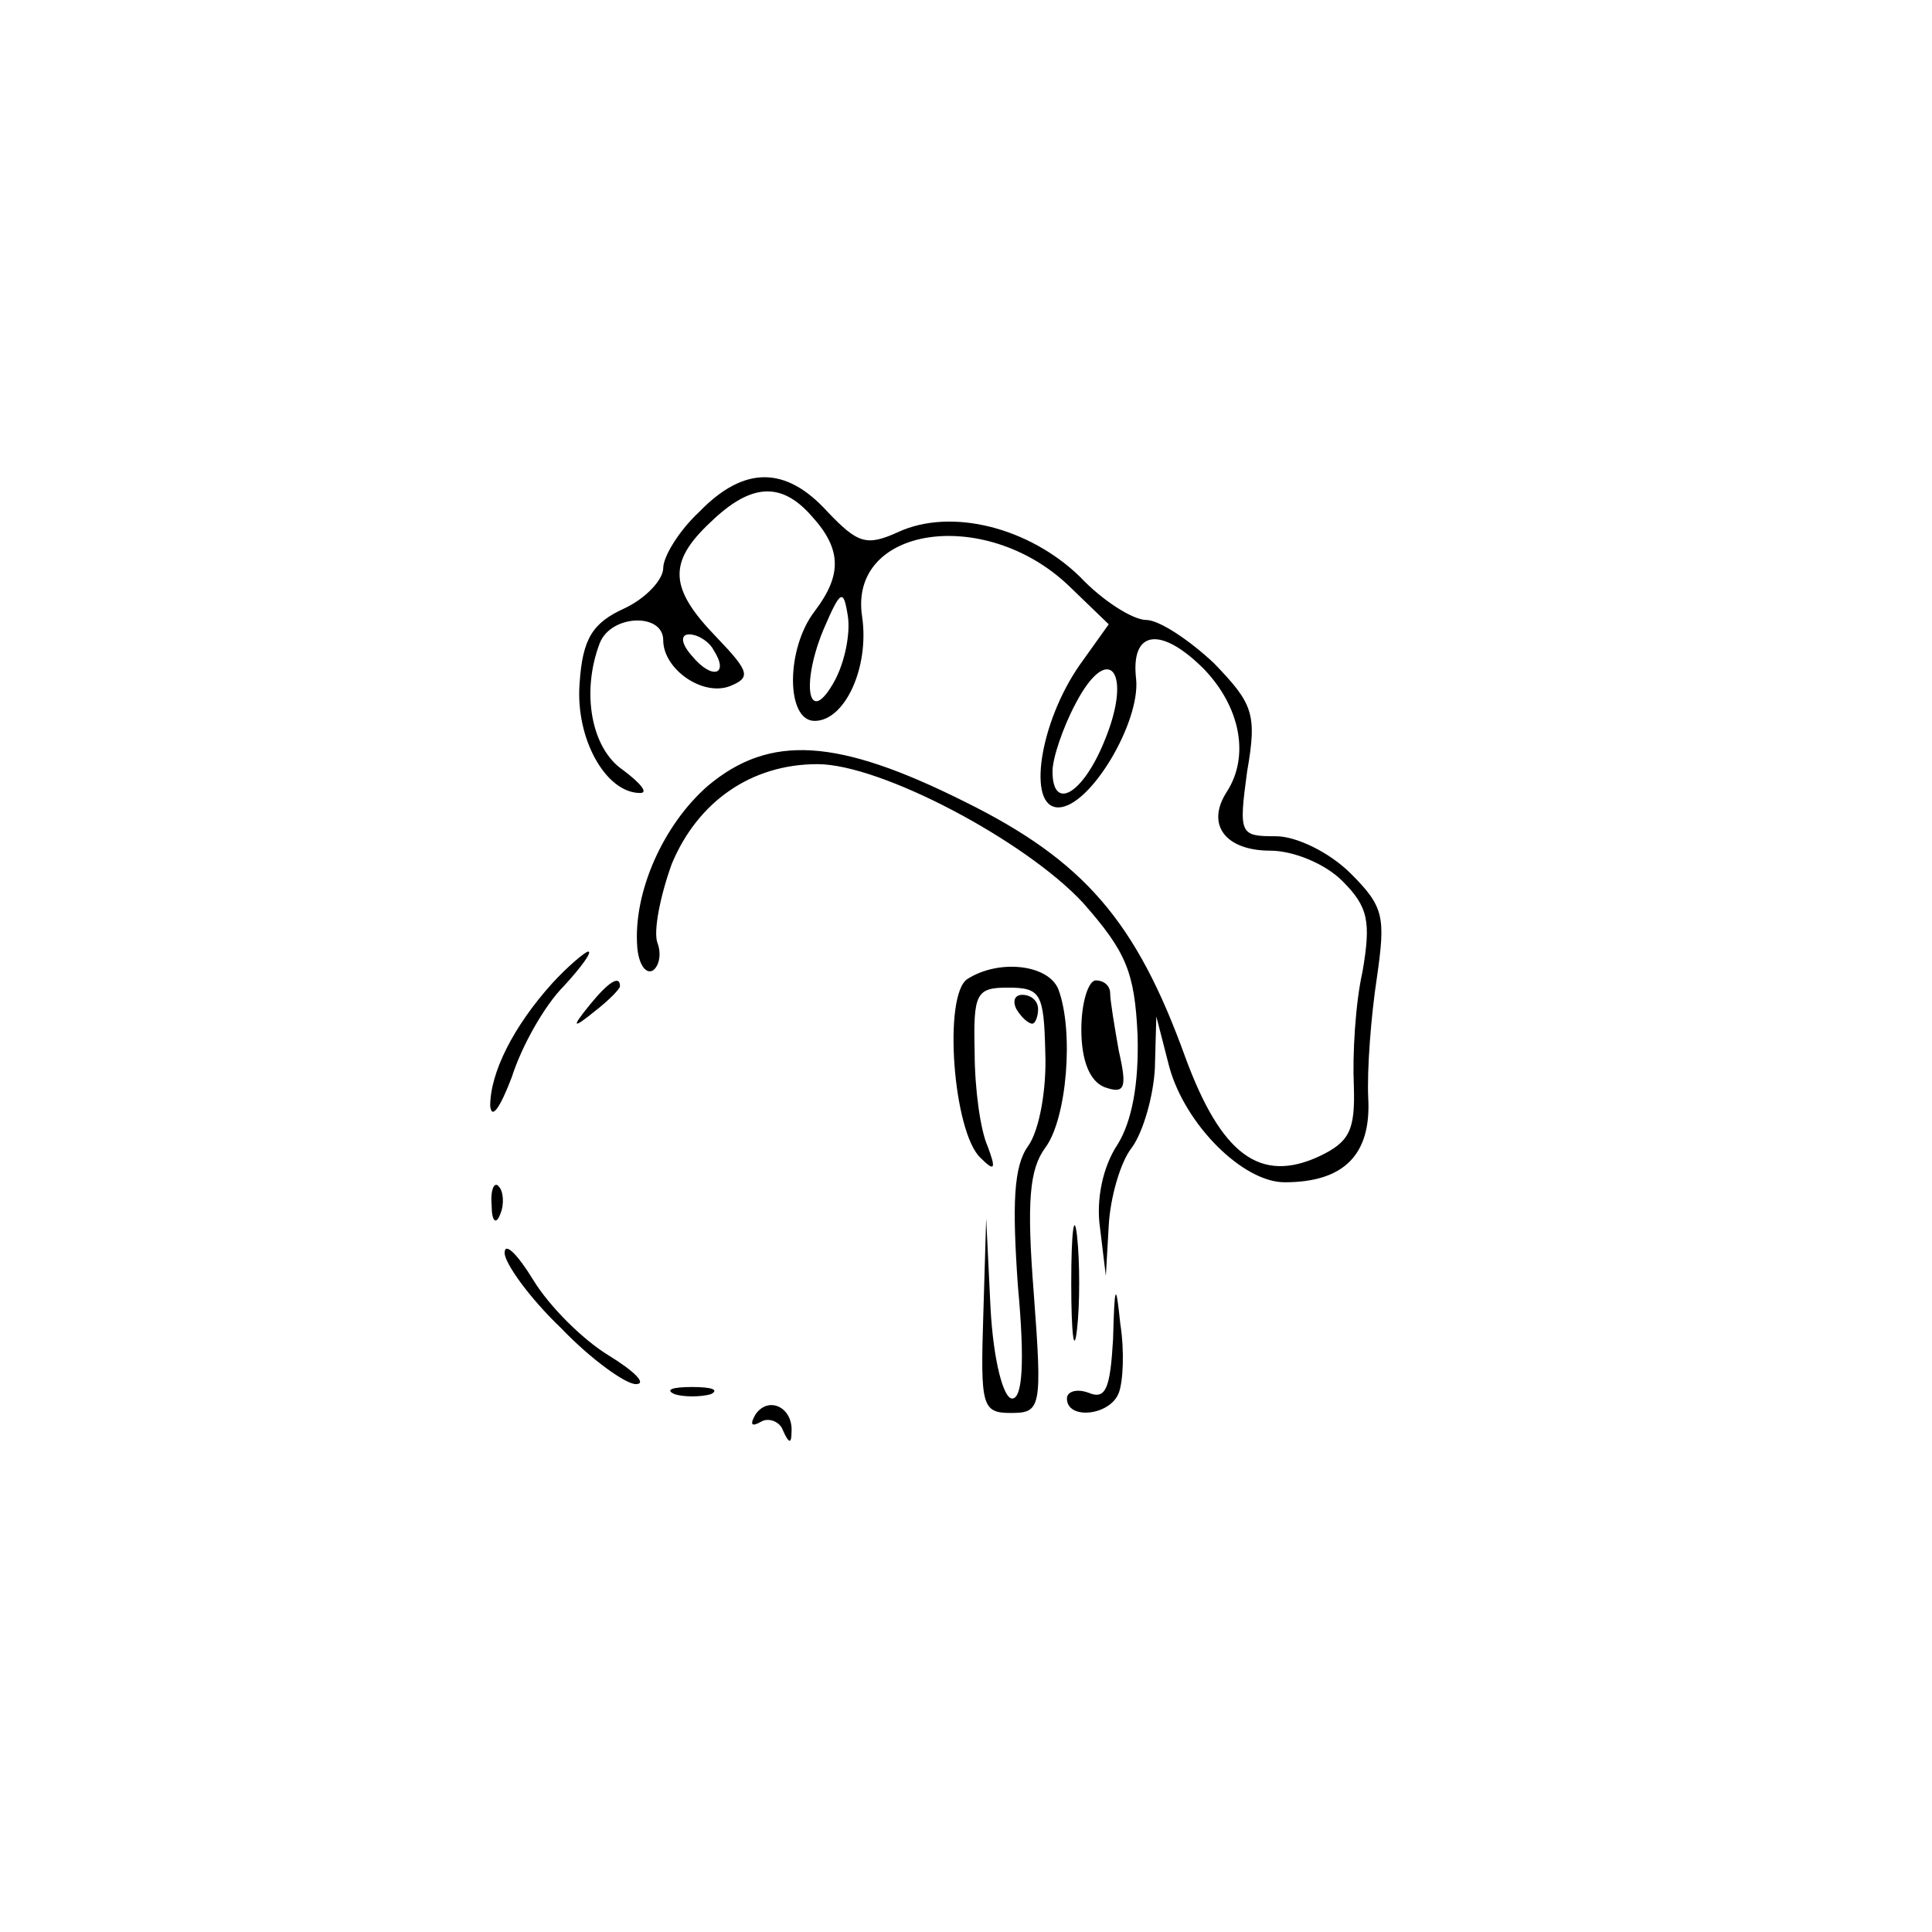
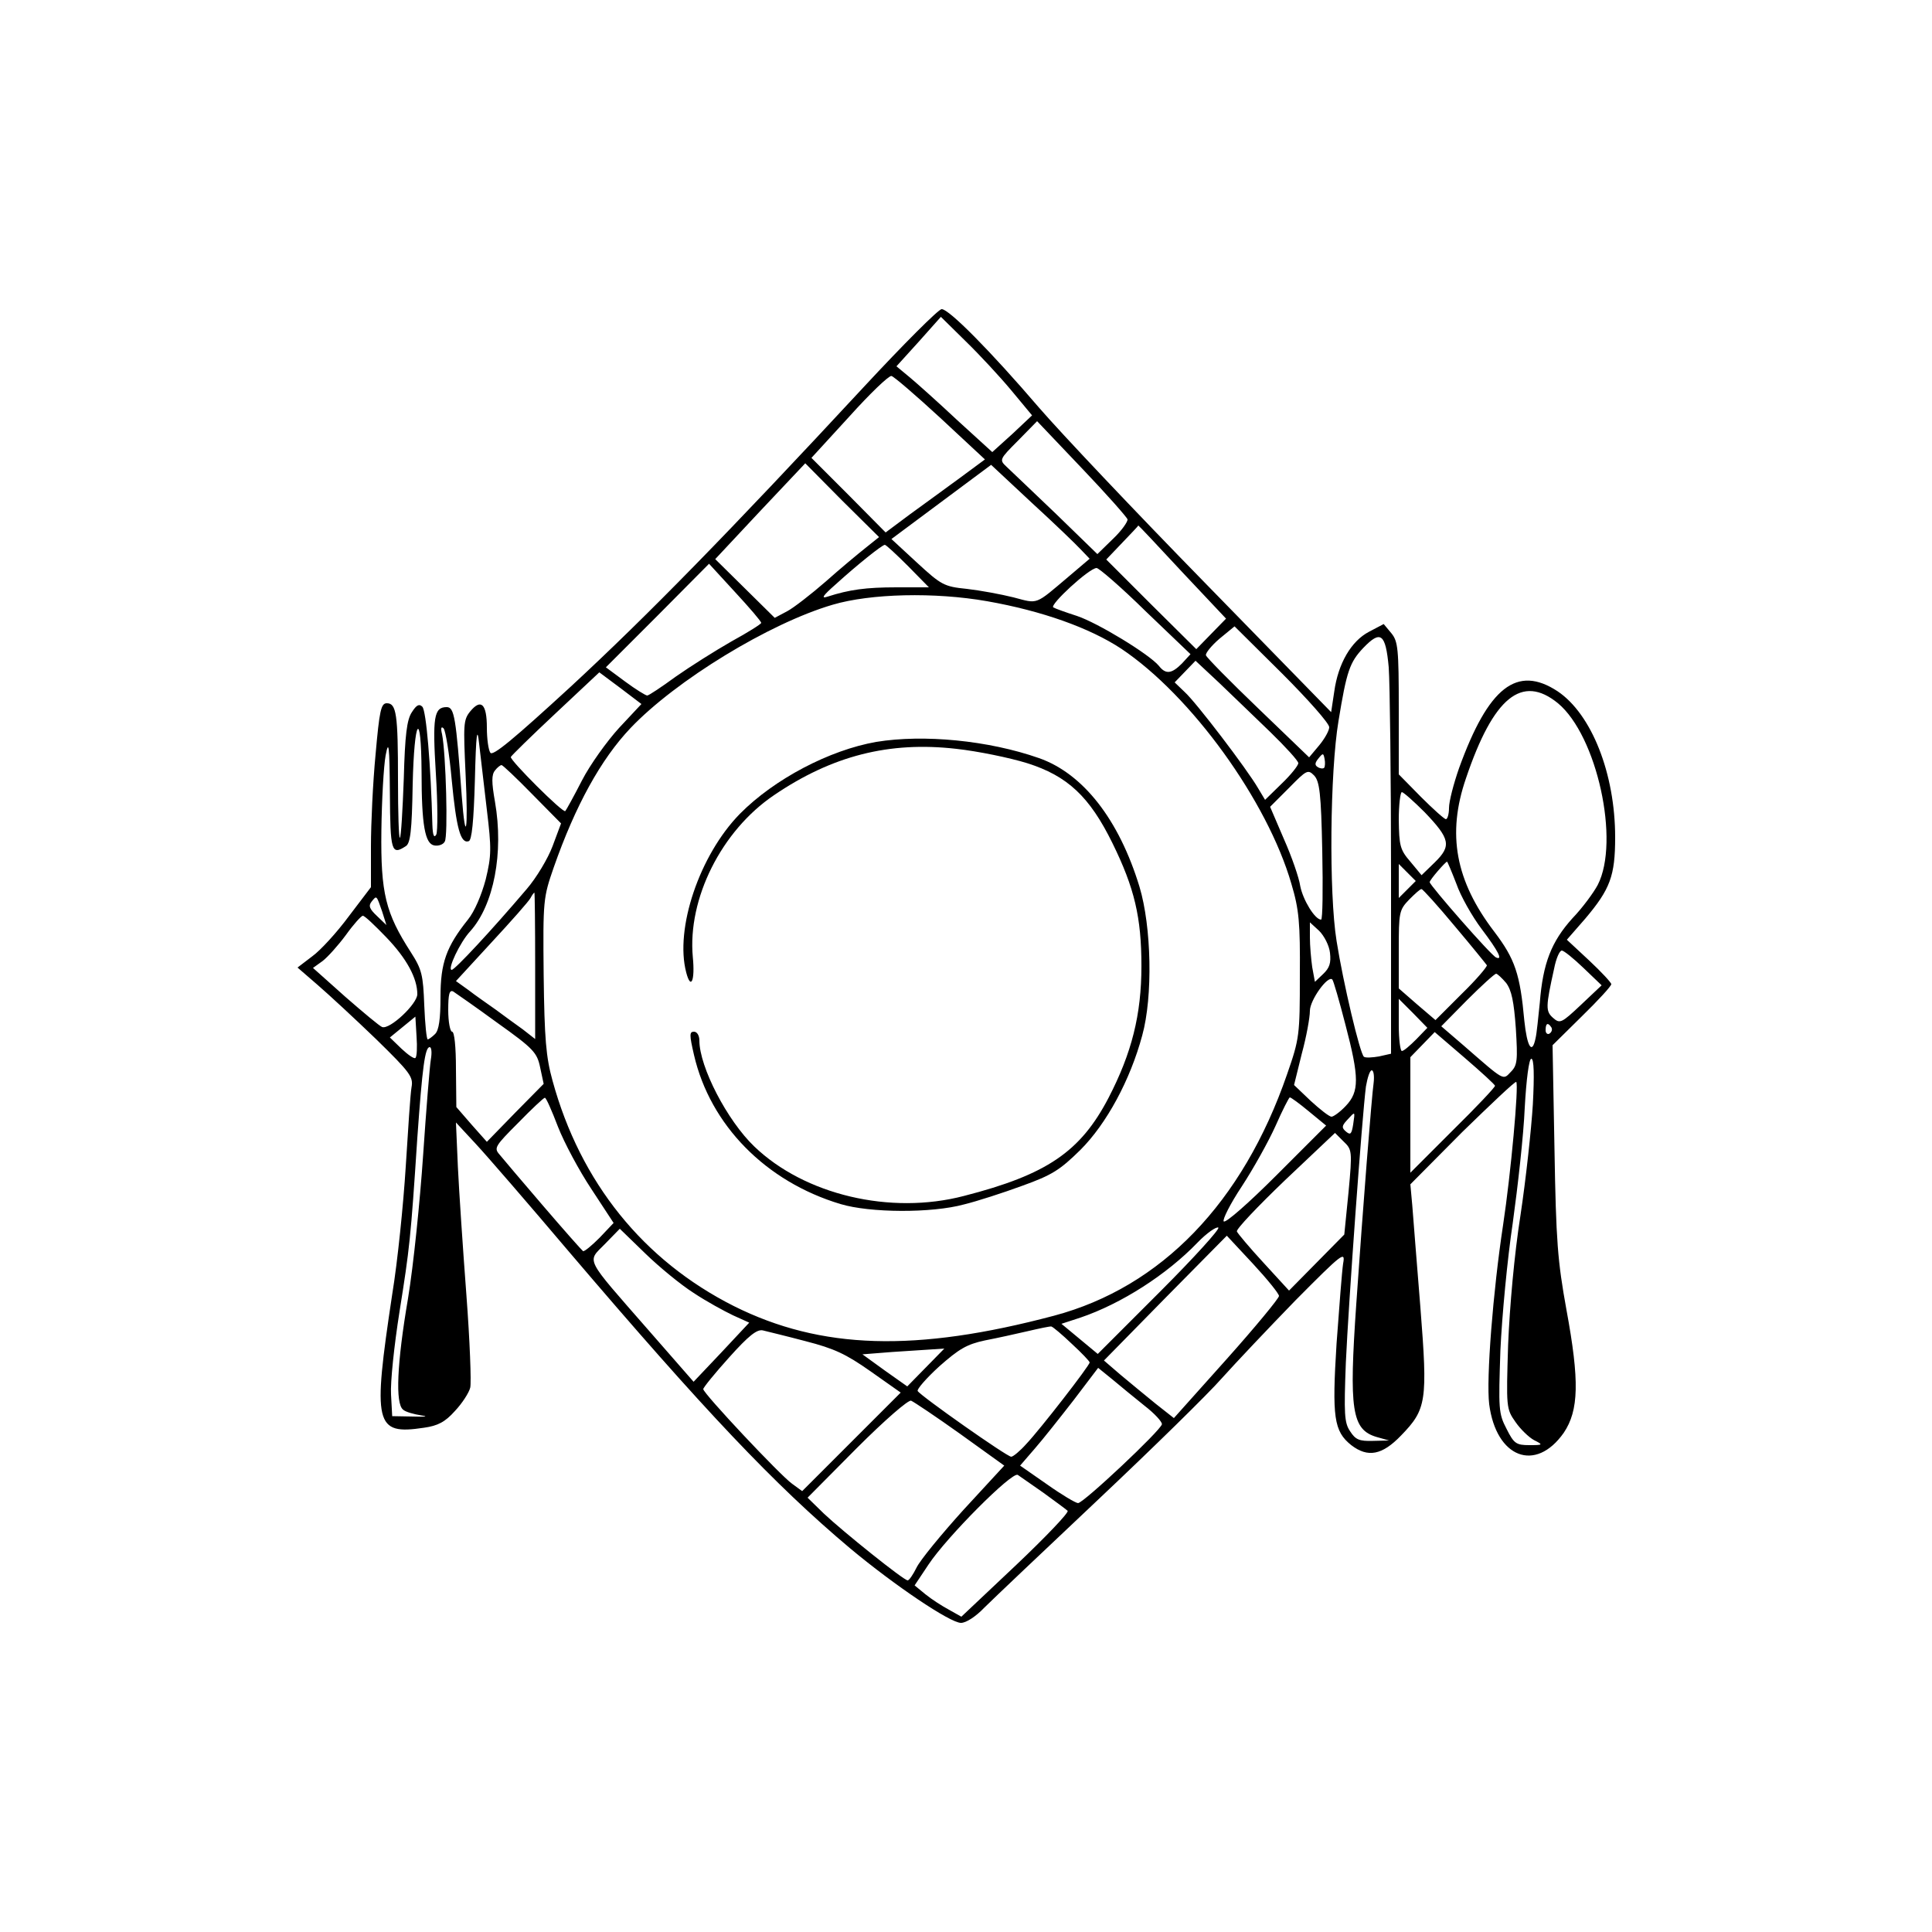
- <svg xmlns="http://www.w3.org/2000/svg" version="1.0" width="134pt" height="134pt" viewBox="0 0 134 134" preserveAspectRatio="xMidYMid meet">
-   <g transform="translate(0,134) scale(0.1,-0.1)" fill="#000000" stroke="none">
-     <path d="M485 985 c-14 -13 -25 -31 -25 -39 0 -8 -12 -21 -27 -28 -22 -10 -29 -21 -31 -52 -3 -38 18 -76 42 -76 6 0 0 7 -12 16 -22 15 -29 54 -16 88 8 20 44 21 44 2 0 -20 27 -39 46 -32 15 6 14 10 -9 34 -33 34 -34 52 -4 80 28 27 49 28 70 4 21 -23 21 -41 2 -66 -20 -26 -20 -76 0 -76 21 0 38 37 33 72 -10 63 85 77 143 22 l28 -27 -20 -28 c-28 -40 -37 -99 -15 -99 22 0 57 59 54 89 -4 34 17 37 47 7 25 -26 32 -60 16 -85 -15 -23 -1 -41 30 -41 16 0 38 -9 50 -21 18 -18 20 -28 14 -63 -5 -22 -7 -58 -6 -79 1 -31 -3 -39 -24 -49 -41 -19 -68 1 -93 69 -34 94 -70 136 -153 177 -88 44 -135 47 -178 11 -31 -27 -52 -74 -49 -112 1 -12 6 -19 11 -16 4 3 6 11 3 19 -3 8 2 33 10 55 18 43 55 69 101 69 44 0 144 -53 184 -96 30 -34 36 -48 38 -92 1 -34 -4 -60 -14 -76 -10 -15 -15 -38 -12 -58 l4 -33 2 35 c1 19 8 44 16 54 8 11 15 36 16 55 l1 36 9 -35 c11 -40 51 -80 80 -80 41 0 60 19 58 58 -1 20 2 58 6 84 6 42 5 49 -18 72 -15 15 -38 26 -52 26 -25 0 -26 1 -20 45 7 40 4 47 -23 75 -17 16 -38 30 -47 30 -9 0 -30 13 -46 30 -35 34 -89 48 -126 31 -22 -10 -28 -8 -49 14 -29 32 -58 32 -89 0z m94 -117 c-18 -33 -24 -4 -8 35 12 28 14 29 17 10 2 -12 -2 -32 -9 -45z m-84 21 c11 -17 -1 -21 -15 -4 -8 9 -8 15 -2 15 6 0 14 -5 17 -11z m271 -63 c-15 -37 -36 -49 -36 -21 0 9 7 30 16 47 23 44 40 22 20 -26z" />
-     <path d="M383 658 c-27 -30 -43 -62 -43 -85 1 -10 7 -1 15 20 7 22 23 50 36 63 12 13 20 24 17 24 -2 0 -14 -10 -25 -22z" />
-     <path d="M671 661 c-17 -11 -10 -106 9 -124 10 -10 11 -8 5 8 -5 11 -9 40 -9 65 -1 41 1 45 23 45 23 0 25 -4 26 -45 1 -25 -4 -54 -12 -65 -10 -14 -11 -40 -7 -97 5 -54 3 -78 -4 -78 -6 0 -13 26 -15 63 l-3 62 -2 -67 c-2 -63 -1 -68 19 -68 21 0 22 3 16 83 -5 64 -3 86 8 101 15 20 20 81 9 110 -7 17 -41 21 -63 7z" />
-     <path d="M409 643 c-13 -16 -12 -17 4 -4 9 7 17 15 17 17 0 8 -8 3 -21 -13z" />
-     <path d="M750 626 c0 -22 6 -36 16 -40 14 -5 16 -1 10 25 -3 17 -6 35 -6 40 0 5 -4 9 -10 9 -5 0 -10 -15 -10 -34z" />
-     <path d="M705 640 c3 -5 8 -10 11 -10 2 0 4 5 4 10 0 6 -5 10 -11 10 -5 0 -7 -4 -4 -10z" />
-     <path d="M341 504 c0 -11 3 -14 6 -6 3 7 2 16 -1 19 -3 4 -6 -2 -5 -13z" />
-     <path d="M743 450 c0 -36 2 -50 4 -32 2 17 2 47 0 65 -2 17 -4 3 -4 -33z" />
-     <path d="M350 471 c0 -7 17 -31 39 -52 21 -22 45 -39 52 -39 8 0 -1 9 -19 20 -18 11 -41 34 -52 52 -11 18 -20 27 -20 19z" />
-     <path d="M772 411 c-2 -34 -5 -42 -17 -37 -8 3 -15 1 -15 -4 0 -15 30 -12 36 4 3 8 4 29 1 48 -3 29 -4 28 -5 -11z" />
-     <path d="M468 373 c6 -2 18 -2 25 0 6 3 1 5 -13 5 -14 0 -19 -2 -12 -5z" />
-     <path d="M524 359 c-4 -7 -3 -9 4 -5 5 3 13 0 15 -6 4 -9 6 -10 6 -1 1 17 -16 25 -25 12z" />
+ <svg xmlns="http://www.w3.org/2000/svg" version="1.0" width="500pt" height="500pt" viewBox="0 0 500 500" preserveAspectRatio="xMidYMid meet">
+   <g transform="translate(0,500) scale(0.1,-0.1)" fill="#000000" stroke="none">
+     <path d="M2235 3998 c-349 -376 -559 -591 -759 -776 -146 -134 -201 -180 -207 -170 -5 7 -9 36 -9 65 0 61 -15 76 -43 42 -18 -22 -18 -34 -12 -164 7 -145 0 -186 -10 -55 -15 203 -19 230 -39 230 -33 0 -37 -26 -28 -172 5 -79 5 -150 1 -158 -6 -10 -9 -1 -10 25 -4 155 -16 296 -26 306 -8 8 -15 5 -27 -14 -13 -19 -18 -59 -21 -172 -3 -81 -7 -150 -10 -153 -3 -3 -5 64 -5 149 0 171 -4 199 -29 199 -15 0 -19 -19 -29 -132 -7 -73 -12 -180 -12 -238 l0 -106 -57 -75 c-31 -42 -74 -89 -95 -104 l-38 -29 52 -45 c29 -25 97 -88 151 -140 89 -87 97 -98 92 -125 -3 -17 -9 -110 -15 -206 -6 -96 -21 -245 -35 -330 -51 -338 -45 -364 82 -345 36 5 55 15 80 43 19 20 37 48 40 61 3 13 -1 121 -10 240 -9 119 -19 268 -22 331 l-5 115 51 -55 c28 -30 137 -156 242 -280 351 -412 532 -603 727 -767 115 -96 259 -193 287 -193 13 0 38 16 60 39 21 21 154 147 295 280 141 133 285 274 320 314 35 39 121 130 191 202 122 123 129 128 123 95 -3 -19 -10 -112 -17 -207 -12 -191 -7 -227 38 -263 43 -33 80 -26 129 25 66 68 69 89 50 331 -9 115 -19 234 -21 264 l-5 55 134 135 c75 73 137 132 140 130 7 -8 -14 -238 -34 -370 -26 -171 -44 -398 -36 -464 18 -139 120 -178 193 -74 39 58 41 134 7 318 -23 127 -27 178 -31 415 l-5 270 76 75 c42 41 76 78 76 83 0 4 -26 32 -57 61 l-58 54 48 55 c64 76 77 110 77 210 0 165 -61 319 -149 378 -105 69 -179 11 -255 -199 -14 -40 -26 -86 -26 -103 0 -16 -4 -29 -8 -29 -4 0 -33 26 -65 58 l-57 58 0 171 c0 154 -2 173 -19 194 l-20 24 -38 -20 c-46 -24 -80 -82 -90 -155 l-8 -53 -326 334 c-180 184 -373 388 -430 454 -126 147 -233 255 -252 255 -8 0 -99 -91 -202 -202z m382 -8 l54 -65 -51 -48 -52 -47 -90 82 c-49 46 -105 96 -123 111 l-35 29 58 64 57 64 64 -63 c35 -34 88 -91 118 -127z m-183 -72 l115 -107 -65 -48 c-36 -26 -94 -69 -129 -94 l-63 -47 -96 97 -96 96 98 107 c53 59 102 106 109 105 6 -1 63 -50 127 -109z m484 -262 c1 -6 -15 -29 -37 -50 l-41 -40 -107 104 c-60 57 -117 112 -128 122 -19 18 -19 19 30 68 l49 50 116 -122 c63 -66 116 -126 118 -132z m-678 -74 c-19 -15 -66 -54 -103 -87 -38 -33 -83 -68 -100 -77 l-32 -17 -77 76 -77 76 116 124 117 124 95 -96 96 -95 -35 -28z m557 -4 l23 -24 -53 -45 c-90 -76 -79 -72 -144 -55 -32 8 -86 18 -121 22 -59 6 -66 10 -129 68 l-66 61 129 96 129 96 105 -98 c58 -53 115 -108 127 -121z m263 -59 l113 -120 -39 -40 -38 -39 -117 116 -116 116 41 43 c23 24 42 44 42 45 1 0 52 -54 114 -121z m-710 16 l54 -55 -84 0 c-79 0 -122 -6 -178 -24 -18 -6 -13 2 20 31 56 51 121 103 128 103 3 0 30 -25 60 -55z m-380 -147 c0 -3 -35 -25 -77 -48 -42 -24 -107 -65 -144 -91 -37 -27 -70 -49 -74 -49 -4 0 -30 16 -57 36 l-50 37 134 134 133 134 67 -73 c37 -40 68 -76 68 -80z m995 30 l116 -111 -22 -24 c-27 -27 -42 -29 -60 -6 -25 30 -158 111 -212 129 -28 9 -56 19 -61 22 -11 6 93 102 112 102 6 0 64 -50 127 -112z m-410 26 c142 -25 265 -69 347 -123 181 -121 378 -394 440 -608 20 -67 23 -101 22 -238 0 -154 -1 -163 -33 -255 -115 -333 -326 -551 -603 -625 -358 -95 -603 -88 -829 25 -234 118 -397 320 -469 583 -17 61 -21 109 -23 273 -2 195 -1 201 26 279 56 160 122 280 199 361 117 123 359 271 523 319 98 29 264 33 400 9z m885 -326 c0 -9 -12 -30 -26 -47 l-26 -31 -132 127 c-72 69 -133 131 -135 137 -2 5 14 25 35 43 l39 32 123 -122 c67 -67 122 -129 122 -139z m154 155 c3 -42 6 -284 6 -538 l0 -462 -31 -7 c-17 -3 -35 -4 -39 -1 -10 6 -54 192 -71 300 -20 124 -17 438 5 569 21 129 29 152 64 189 45 47 58 38 66 -50z m-306 -168 c39 -38 72 -74 72 -80 0 -6 -19 -30 -43 -53 l-43 -42 -18 30 c-29 50 -161 223 -190 249 l-26 25 27 28 27 28 61 -57 c33 -32 93 -89 133 -128z m-1686 11 c-31 -34 -75 -95 -96 -136 -21 -41 -41 -77 -43 -79 -5 -7 -144 132 -141 140 2 4 54 55 116 113 l113 106 55 -41 54 -41 -58 -62z m2430 64 c101 -84 161 -357 103 -470 -10 -19 -39 -59 -66 -87 -54 -60 -76 -116 -84 -218 -4 -38 -8 -80 -11 -92 -9 -44 -22 -22 -29 45 -11 121 -24 160 -78 231 -100 131 -123 252 -73 397 71 210 145 270 238 194z m-2772 -276 c12 -100 12 -118 -3 -180 -11 -41 -29 -83 -46 -104 -56 -70 -71 -112 -71 -200 0 -57 -4 -86 -14 -96 -8 -8 -17 -14 -19 -14 -3 0 -7 39 -9 88 -3 79 -6 93 -35 138 -65 101 -78 152 -76 314 1 80 6 168 11 195 8 42 10 27 11 -97 1 -152 4 -162 41 -138 12 7 16 39 18 160 4 172 22 198 23 32 0 -138 9 -186 33 -190 10 -2 23 2 27 10 9 13 3 228 -7 278 -4 16 -2 21 4 15 5 -5 15 -66 21 -133 12 -126 23 -166 44 -159 8 2 13 51 16 158 3 122 6 141 11 94 4 -33 13 -110 20 -171z m2167 109 c-3 -3 -11 -2 -17 2 -8 5 -7 11 2 22 12 15 13 14 16 -1 2 -10 1 -20 -1 -23z m-2049 -69 l74 -75 -22 -59 c-12 -32 -42 -82 -67 -111 -91 -107 -186 -209 -194 -209 -12 0 21 71 48 100 61 68 87 203 64 335 -9 51 -9 70 0 81 6 8 14 14 17 14 3 0 39 -34 80 -76z m2044 -146 c2 -98 1 -178 -3 -178 -16 0 -47 51 -54 87 -3 21 -22 76 -42 121 l-36 84 49 49 c46 47 49 48 65 32 14 -15 18 -46 21 -195z m265 100 c66 -69 70 -87 26 -130 l-34 -33 -29 35 c-27 31 -29 42 -30 108 0 39 4 72 8 72 4 0 31 -24 59 -52z m82 -185 c11 -32 41 -85 66 -118 43 -57 55 -81 37 -73 -12 4 -172 187 -172 195 0 6 41 53 45 53 1 0 12 -26 24 -57z m-127 -15 l-22 -22 0 44 0 44 22 -22 22 -22 -22 -22z m123 -95 c44 -52 81 -98 83 -101 1 -4 -28 -38 -65 -74 l-68 -68 -48 41 -47 41 0 101 c0 96 1 102 27 129 15 15 29 28 32 27 3 0 42 -43 86 -96z m-2380 -102 l0 -190 -32 25 c-18 13 -50 36 -70 51 -21 15 -53 37 -71 51 l-32 23 92 100 c51 55 97 107 101 115 4 8 9 14 10 14 1 0 2 -85 2 -189z m-396 140 l11 -35 -25 24 c-19 18 -22 26 -13 37 13 16 12 17 27 -26z m10 -66 c54 -56 81 -107 81 -148 0 -25 -71 -92 -91 -85 -6 2 -48 37 -95 78 l-84 75 25 18 c13 10 40 40 60 67 20 28 40 50 44 50 5 0 31 -25 60 -55z m2443 -41 c3 -26 -1 -39 -18 -55 l-21 -20 -7 38 c-3 21 -6 56 -6 77 l0 39 24 -22 c13 -13 26 -38 28 -57z m656 -39 l47 -45 -54 -51 c-50 -47 -54 -49 -72 -33 -19 17 -19 28 3 127 5 26 14 47 20 47 5 0 30 -20 56 -45z m-200 -39 c14 -19 20 -48 25 -118 5 -82 4 -95 -13 -112 -21 -22 -15 -25 -123 69 l-57 49 67 68 c37 37 71 68 75 68 3 0 15 -11 26 -24z m-416 -108 c36 -137 36 -173 1 -210 -15 -16 -32 -28 -37 -28 -6 0 -30 19 -54 41 l-43 41 20 81 c12 44 21 94 21 111 0 28 47 93 58 81 3 -3 18 -55 34 -117z m-2195 5 c94 -67 103 -77 111 -116 l9 -42 -74 -75 -73 -75 -40 45 -39 45 -1 98 c0 58 -4 97 -10 97 -5 0 -10 25 -10 56 0 41 3 53 13 48 6 -4 58 -40 114 -81z m2378 -43 c-16 -16 -32 -30 -37 -30 -4 0 -8 30 -8 67 l0 68 37 -37 37 -38 -29 -30z m-2590 -48 c-3 -3 -19 8 -36 24 l-30 29 33 27 33 27 3 -51 c2 -28 1 -53 -3 -56z m2940 79 c3 -5 1 -12 -5 -16 -5 -3 -10 1 -10 9 0 18 6 21 15 7z m-146 -151 c1 -3 -48 -55 -109 -115 l-110 -110 0 150 0 149 32 33 31 32 78 -67 c43 -37 78 -69 78 -72z m-2754 68 c-3 -18 -12 -130 -20 -248 -8 -118 -25 -285 -39 -370 -29 -170 -33 -272 -13 -288 6 -6 28 -12 47 -15 20 -3 12 -4 -20 -3 l-55 1 -3 56 c-2 31 8 127 22 215 26 163 29 189 46 449 13 184 20 235 32 235 5 0 6 -15 3 -32z m2852 -116 c-4 -65 -18 -194 -32 -287 -16 -101 -28 -237 -32 -335 -5 -162 -5 -166 19 -200 13 -19 35 -40 48 -47 24 -12 24 -13 -12 -13 -34 0 -40 4 -59 42 -21 40 -21 52 -16 203 4 88 18 237 32 330 13 94 28 227 31 298 4 73 11 127 17 127 7 0 8 -42 4 -118z m-412 56 c-5 -34 -28 -326 -45 -573 -19 -274 -12 -325 53 -344 l32 -9 -42 -1 c-35 -1 -45 3 -59 25 -15 22 -16 45 -11 177 7 155 42 637 52 715 4 23 10 42 15 42 5 0 7 -15 5 -32z m-2111 -114 c16 -41 55 -114 87 -162 l57 -87 -36 -38 c-20 -20 -39 -36 -43 -35 -3 2 -50 55 -104 118 -54 63 -105 123 -113 133 -14 16 -10 22 49 81 35 36 66 65 69 65 3 1 18 -33 34 -75z m1943 40 l45 -37 -128 -128 c-71 -71 -132 -125 -137 -120 -4 4 17 46 47 91 30 46 69 116 87 156 18 41 35 74 37 74 3 0 25 -16 49 -36z m115 -34 c-4 -25 -7 -28 -18 -19 -12 10 -12 15 2 30 22 24 21 24 16 -11z m-12 -175 l-11 -110 -71 -72 -72 -73 -66 72 c-36 39 -67 76 -69 81 -2 6 54 65 125 133 l129 122 22 -22 c22 -21 23 -24 13 -131z m-488 -258 l-161 -161 -47 39 -47 39 49 16 c106 36 223 111 303 194 24 25 49 42 54 39 5 -3 -63 -78 -151 -166z m-1207 -3 c33 -22 79 -47 102 -58 l42 -19 -72 -77 -72 -76 -118 135 c-166 190 -158 174 -112 221 l39 40 66 -64 c36 -35 92 -81 125 -102z m1515 -8 c0 -6 -61 -80 -136 -164 l-136 -152 -47 37 c-26 21 -67 55 -91 75 l-43 37 159 162 159 161 68 -73 c37 -40 67 -77 67 -83z m-536 -124 c25 -23 46 -45 46 -48 0 -8 -128 -173 -164 -211 -16 -18 -34 -33 -39 -33 -11 0 -234 157 -242 170 -3 4 22 33 56 64 51 45 71 57 118 67 31 6 81 17 111 24 30 7 58 13 61 12 4 -1 28 -21 53 -45z m-689 7 c74 -19 104 -33 168 -78 l78 -55 -127 -127 -128 -128 -26 19 c-30 21 -230 234 -230 245 0 4 30 41 67 82 51 57 72 73 87 70 12 -3 62 -15 111 -28z m311 -68 l-48 -49 -58 41 -58 42 76 6 c43 3 90 6 107 7 l29 2 -48 -49z m566 -99 c26 -20 46 -42 45 -48 -3 -16 -203 -204 -217 -204 -6 0 -43 22 -81 49 l-69 48 38 44 c21 24 66 81 101 126 l63 83 37 -30 c20 -17 57 -47 83 -68z m-477 -73 l114 -82 -106 -115 c-57 -63 -112 -130 -121 -149 -9 -18 -19 -33 -23 -33 -10 0 -166 125 -217 173 l-42 41 127 128 c73 73 134 126 141 123 7 -3 64 -41 127 -86z m215 -152 c30 -22 59 -43 63 -47 4 -4 -56 -67 -133 -140 l-142 -134 -32 18 c-17 9 -45 27 -61 40 l-28 23 36 54 c47 71 216 241 231 232 6 -4 36 -25 66 -46z" />
+     <path d="M2268 3080 c-121 -21 -264 -96 -353 -186 -105 -107 -169 -298 -139 -411 12 -46 23 -21 17 40 -14 151 74 327 210 419 150 102 298 140 472 120 55 -6 138 -23 183 -37 105 -33 162 -87 221 -207 57 -116 75 -192 75 -318 0 -126 -25 -225 -85 -341 -73 -140 -160 -199 -374 -254 -191 -50 -413 3 -543 128 -70 67 -142 206 -142 274 0 13 -6 23 -14 23 -12 0 -12 -8 0 -60 42 -182 186 -328 379 -386 76 -23 236 -24 320 -1 33 8 101 30 150 48 78 28 98 41 151 93 68 68 129 181 160 296 28 101 24 282 -7 385 -53 174 -146 293 -260 333 -131 46 -299 62 -421 42z" />
  </g>
</svg>
